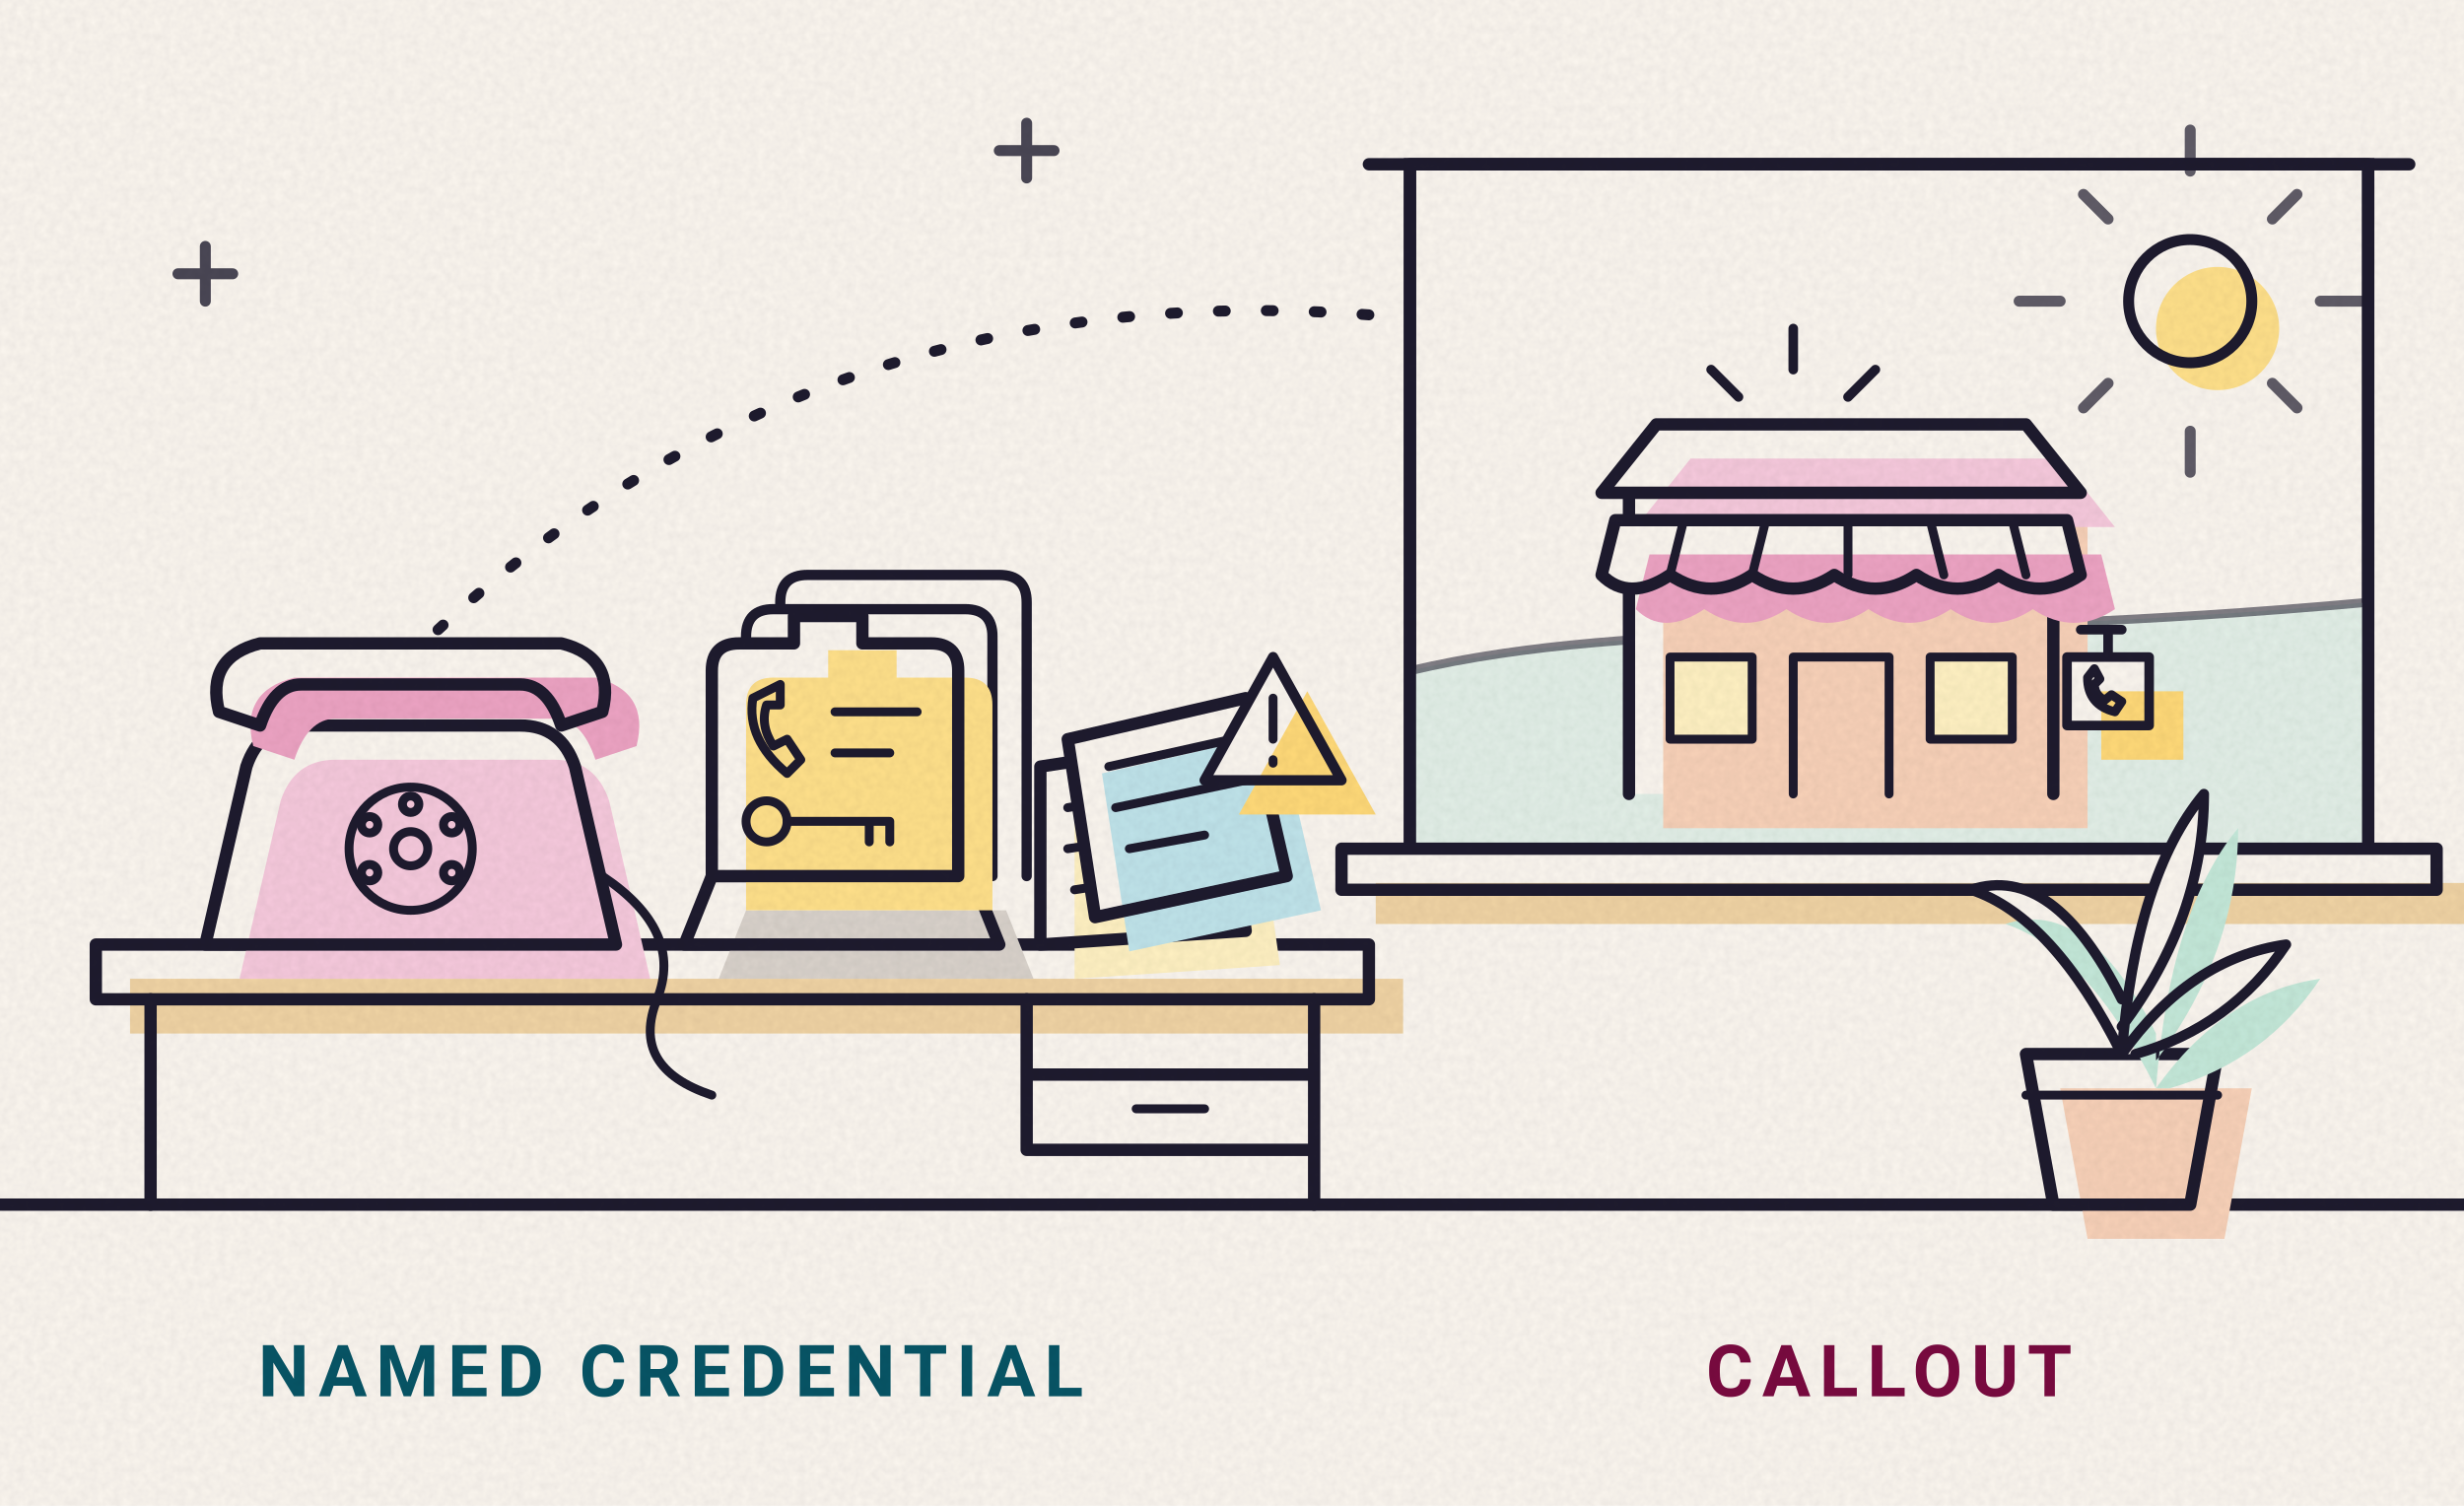
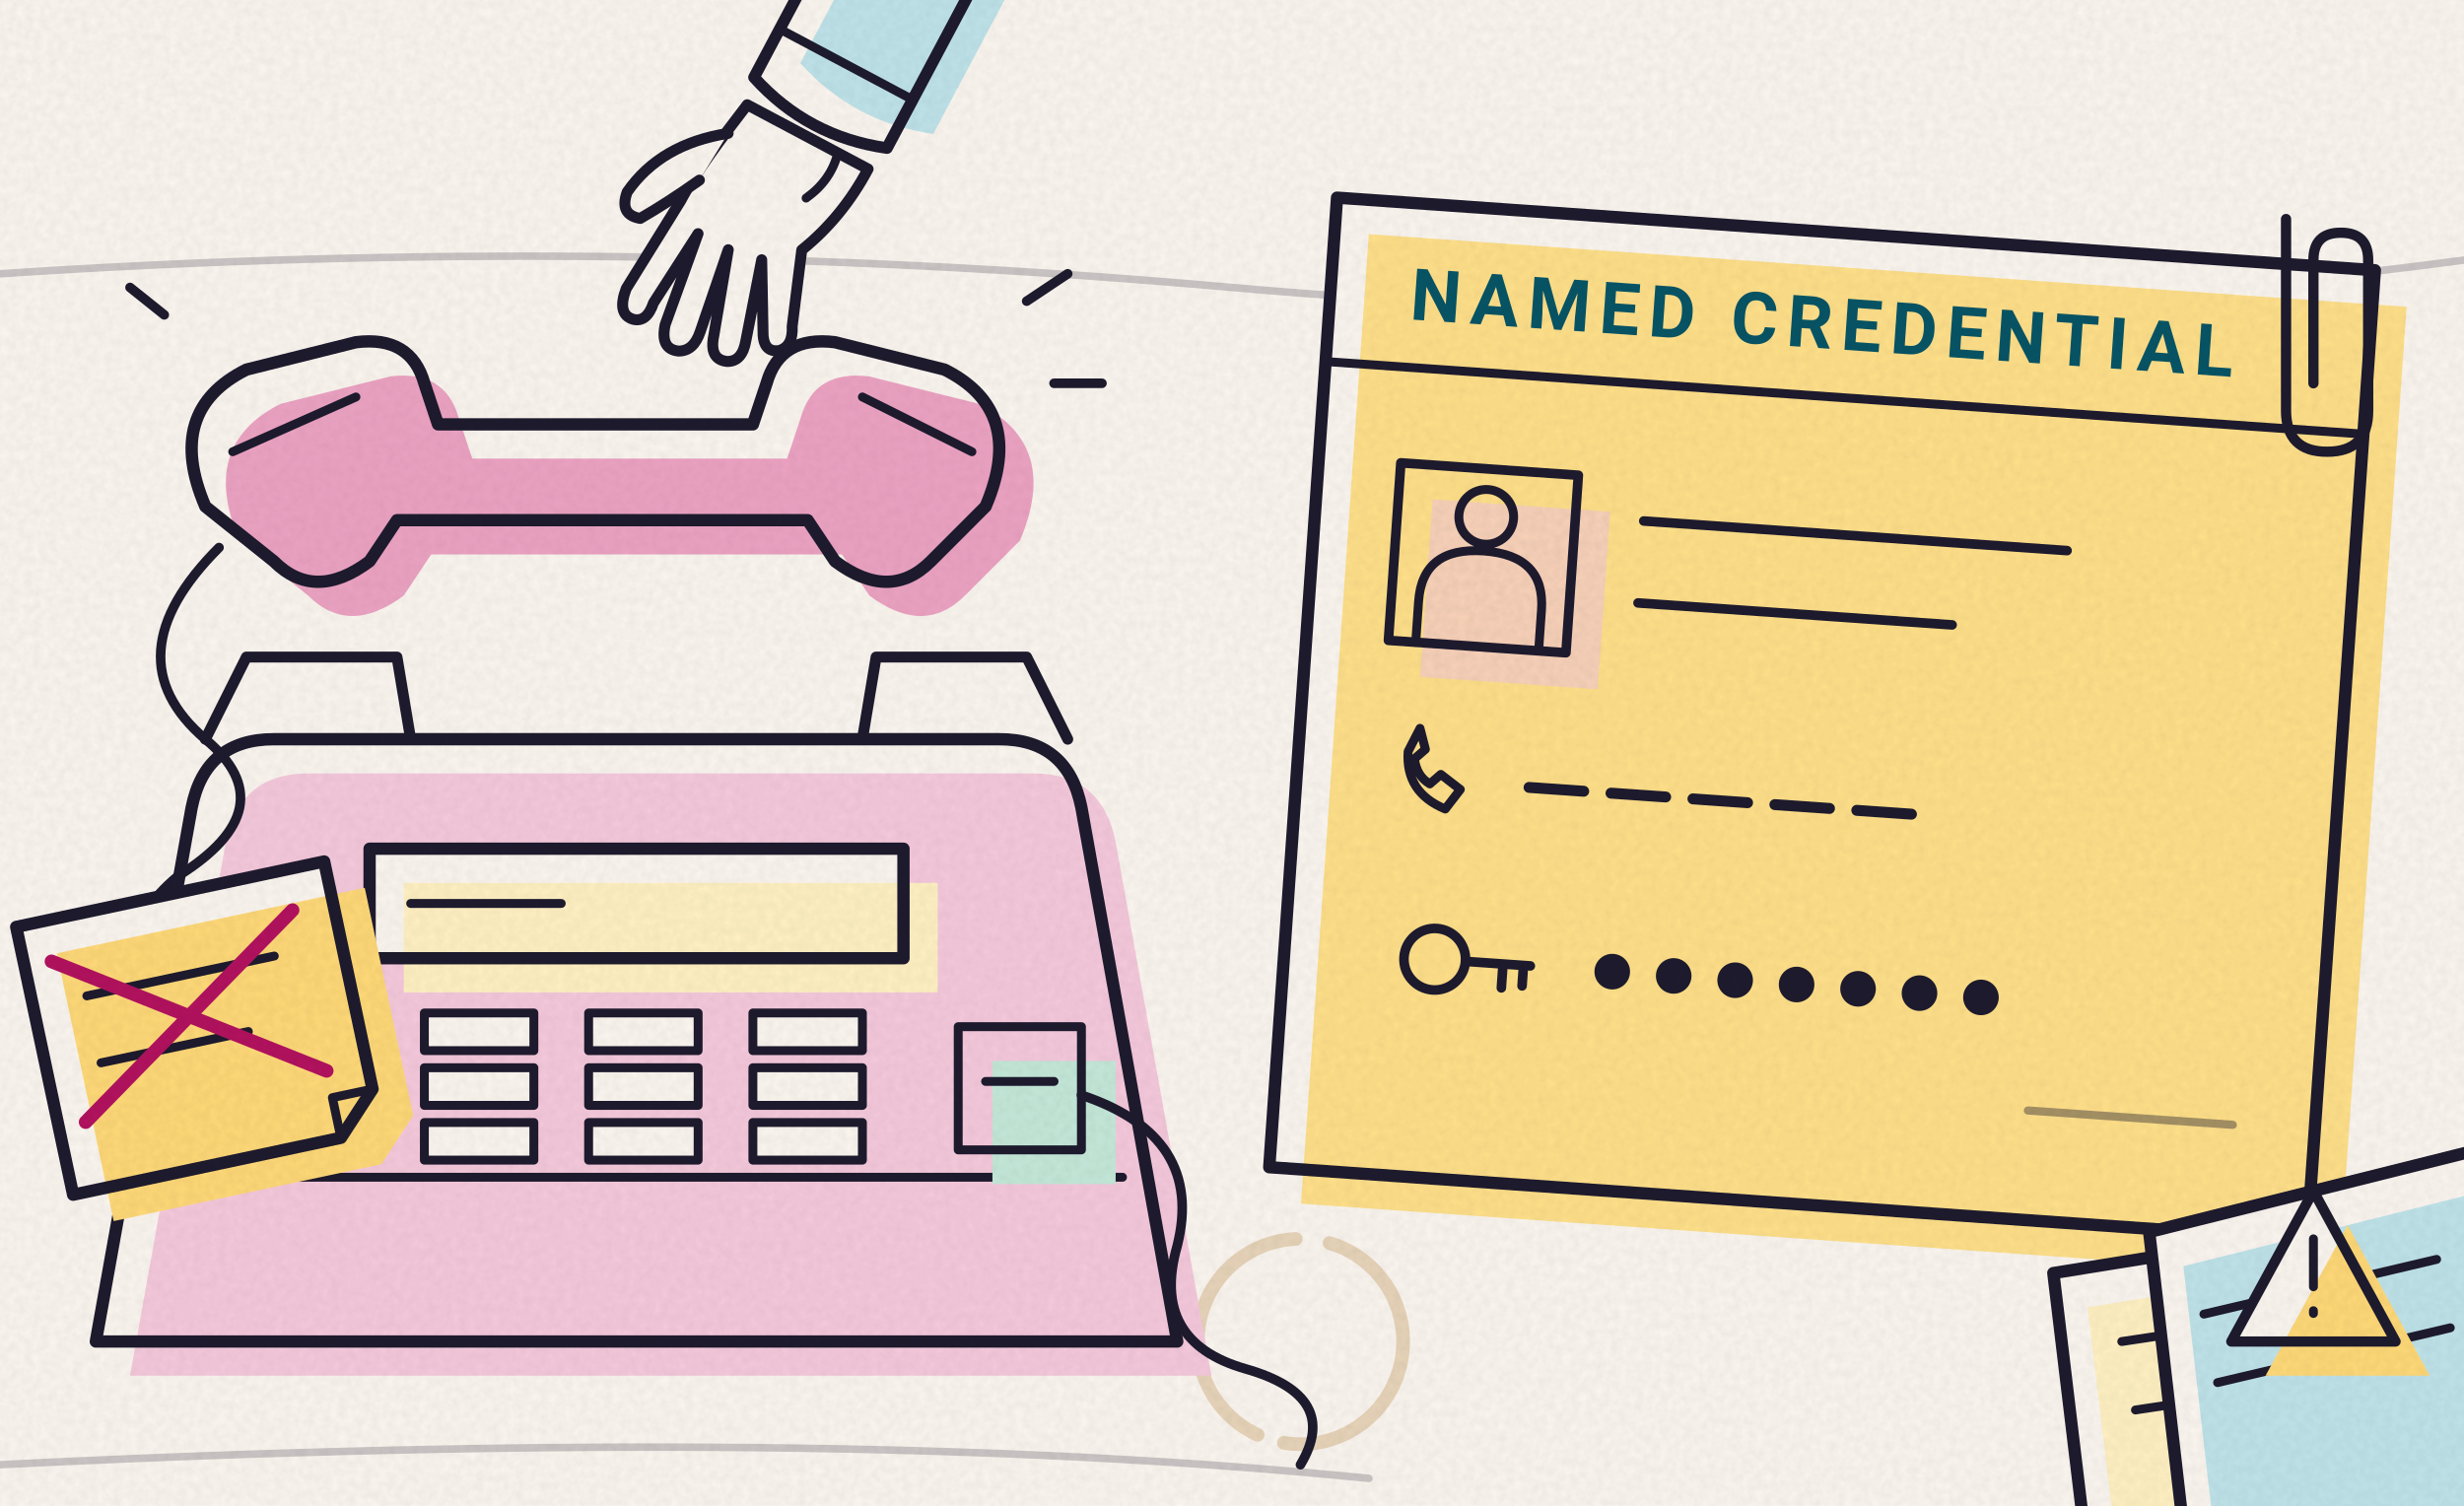
<svg xmlns="http://www.w3.org/2000/svg" xmlns:xlink="http://www.w3.org/1999/xlink" viewBox="0 0 360 220">
  <defs>
    <filter id="ph-grain" x="0" y="0" width="100%" height="100%">
      <feTurbulence type="fractalNoise" baseFrequency=".85" numOctaves="2" stitchTiles="stitch" />
      <feColorMatrix values="0 0 0 0 0  0 0 0 0 0  0 0 0 0 0  0 0 0 .06 0" />
    </filter>
    <g id="ph-s1">
-       <path d="M206 24 H346 V124 H206Z" />
+       <path d="M190 34 H342 V176 H190Z" />
    </g>
    <g id="ph-s2">
-       <path d="M238 116 V70 H300 V116" />
+       <path d="M202 72 h26 v26 h-26z" />
    </g>
    <g id="ph-s3">
-       <path d="M234 72 L242 62 H296 L304 72Z" />
+       <path d="M334 32 V60 Q334 66 340 66 Q346 66 346 60 V38 Q346 34 342 34 Q338 34 338 38 V56" />
    </g>
    <g id="ph-s4">
-       <path d="M236 76 H302 L304 84 Q298 88 292 84 Q286 88 280 84 Q274 88 268 84 Q262 88 256 84 Q250 88 244 84 Q238 88 234 84Z" />
+       <path d="M14 196 L28 118 Q30 108 40 108 H146 Q156 108 158 118 L172 196Z" />
    </g>
    <g id="ph-s5">
-       <path d="M200 24 H352" />
+       <path d="M54 124 H132 V140 H54Z" />
    </g>
    <g id="ph-s6">
-       <path d="M196 124 H356 V130 H196Z" />
+       <path d="M140 150 h18 v18 h-18z" />
    </g>
    <g id="ph-s7">
-       <path d="M300 176 L296 154 H324 L320 176Z" />
+       <path d="M30 108 L36 96 H58 L60 108 M126 108 L128 96 H150 L156 108" />
    </g>
    <g id="ph-s8">
-       <path d="M310 154 Q300 134 288 130 Q300 126 310 146 M310 154 Q312 128 322 116 Q322 134 310 150 M310 154 Q320 140 334 138 Q326 150 312 154" />
+       <path d="M30 74 Q24 60 36 54 L52 50 Q60 49 62 56 L64 62 H110 L112 56 Q114 49 122 50 L138 54 Q150 60 144 74 L136 82 Q130 88 122 82 L118 76 H58 L54 82 Q46 88 40 82Z" />
    </g>
    <g id="ph-s9">
-       <path d="M302 96 h12 v10 h-12z" />
+       <path d="M4 -11 H60 V11 H4 Q0 0 4 -11Z" />
    </g>
    <g id="ph-s10">
-       <path d="M14 138 H200 V146 H14Z" />
+       <path d="M0 -10 C-6 -11 -12 -12 -17 -12 L-32 -13 Q-36 -12.5 -35.5 -10 Q-35 -8 -32 -8.5 L-20 -7.5 L-34 -5.5 Q-37.5 -4.5 -36.5 -2 Q-35.5 0 -32.5 -0.5 L-20 -2.5 L-32 1.5 Q-35.5 2.5 -34.5 5 Q-33.5 7 -30.5 6 L-19 2.5 L-28 7.5 Q-31 9 -29.5 11 Q-28 12.5 -25.5 11 L-15 7 Q-8 10 0 10Z" />
    </g>
    <g id="ph-s11">
-       <path d="M22 146 V176 M192 146 V176 M150 146 V168 H192 M150 157 H192" />
+       <path d="M-5 -10.5 Q-11 -18.5 -19.5 -19.5 Q-23 -19 -22 -16 Q-18 -13.5 -13 -11" />
    </g>
    <g id="ph-s12">
-       <path d="M30 138 L36 112 Q38 106 44 106 H76 Q82 106 84 112 L90 138Z" />
+       <path d="M40 10 H86 V44 L80 50 H40Z" />
    </g>
    <g id="ph-s13">
-       <path d="M32 104 Q30 96 38 94 H82 Q90 96 88 104 L82 106 Q80 100 76 100 H44 Q40 100 38 106Z" />
+       <path d="M300 186 L362 176 L366 230 L306 236Z" />
    </g>
    <g id="ph-s14">
-       <path d="M100 138 L104 128 H142 L146 138Z" />
+       <path d="M314 180 L362 168 L370 226 L320 232Z" />
    </g>
    <g id="ph-s15">
-       <path d="M114 128 V88 Q114 84 118 84 H146 Q150 84 150 88 V128" />
-     </g>
-     <g id="ph-s16">
-       <path d="M109 128 V93 Q109 89 113 89 H141 Q145 89 145 93 V128" />
-     </g>
-     <g id="ph-s17">
-       <path d="M104 128 V98 Q104 94 108 94 H116 V90 H126 V94 H136 Q140 94 140 98 V128Z" />
-     </g>
-     <g id="ph-s18">
-       <path d="M152 138 V112 L178 108 L182 136Z" />
-     </g>
-     <g id="ph-s19">
-       <path d="M156 108 L182 102 L188 128 L160 134Z" />
-     </g>
-     <g id="ph-s20">
-       <path d="M186 96 L196 114 H176Z" />
+       <path d="M326 196 L338 174 L350 196Z" />
    </g>
  </defs>
  <rect width="360" height="220" fill="#FBF6EF" />
-   <use xlink:href="#ph-s1" fill="#FBF6EF" />
-   <g fill="none" stroke="#1E1B2E" stroke-linejoin="round" stroke-linecap="round" stroke-width="1.8">
-     <use xlink:href="#ph-s1" />
-   </g>
-   <path d="M206 98 C240 90 280 94 346 88 V124 H206Z" fill="#E2EFE7" />
-   <path d="M206 98 C240 90 280 94 346 88" fill="none" stroke="#1E1B2E" stroke-linejoin="round" stroke-linecap="round" stroke-width="1.3" opacity=".55" />
-   <g transform="translate(0 0)">
-     <use xlink:href="#ph-s2" fill="#FBF6EF" />
-     <use xlink:href="#ph-s2" transform="translate(5 5)" fill="#F8D1B8" />
-     <g fill="none" stroke="#1E1B2E" stroke-linejoin="round" stroke-linecap="round" stroke-width="1.8">
-       <use xlink:href="#ph-s2" />
-       <g stroke-width="1.3">
-         <path d="M262 116 V96 H276 V116" />
-         <path d="M244 96 H256 V108 H244Z" fill="#FFF1C2" />
-         <path d="M282 96 H294 V108 H282Z" fill="#FFF1C2" />
+   <g stroke-linejoin="round" stroke-linecap="round">
+     <path d="M0 40 Q90 34 180 42 T360 38 M0 214 Q120 208 200 216" fill="none" stroke="#1E1B2E" stroke-width="1.1" opacity=".22" />
+     <circle cx="190" cy="196" r="15" fill="none" stroke="#B9823A" stroke-width="2" opacity=".3" stroke-dasharray="26 4 40 5" />
+     <g transform="rotate(4 266 108)">
+       <use xlink:href="#ph-s1" fill="#FBF6EF" />
+       <use xlink:href="#ph-s1" transform="translate(5 5)" fill="#FFE08A" />
+       <g fill="none" stroke="#1E1B2E" stroke-width="1.8">
+         <use xlink:href="#ph-s1" />
+         <g stroke-width="1.3">
+           <path d="M190 58 H342" />
+         </g>
      </g>
+       <text x="262" y="51" font-family="system-ui,-apple-system,Segoe UI,Roboto,sans-serif" font-size="10.5" font-weight="700" letter-spacing="1.3" text-anchor="middle" fill="#075566">NAMED CREDENTIAL</text>
+       <use xlink:href="#ph-s2" transform="translate(5 5)" fill="#F8D1B8" />
+       <g fill="none" stroke="#1E1B2E" stroke-width="1.4">
+         <use xlink:href="#ph-s2" />
+         <g stroke-width="1.3">
+           <path d="M206 98 V92 Q206 84 215 84 Q224 84 224 92 V98 M211 79 a4 4 0 1 0 8 0 a4 4 0 1 0 -8 0" />
+         </g>
+       </g>
+       <path d="M238 78 H300 M238 90 H284" fill="none" stroke="#1E1B2E" stroke-width="1.4" />
+       <path d="M206 114 q0 6 6 8 l2 -3 l-3 -2 l-1.5 1.5 q-2 -1 -2.5 -3.5 l1.5 -1.5 l-1 -3z" fill="none" stroke="#1E1B2E" stroke-width="1.3" />
+       <path d="M224 118 h8 M236 118 h8 M248 118 h8 M260 118 h8 M272 118 h8" fill="none" stroke="#1E1B2E" stroke-width="1.6" />
+       <circle cx="212" cy="144" r="4.5" fill="none" stroke="#1E1B2E" stroke-width="1.4" />
+       <path d="M216.5 144 H226 M222 144 v3.5 M225 144 v3" fill="none" stroke="#1E1B2E" stroke-width="1.4" />
+       <g fill="#1E1B2E">
+         <circle cx="238" cy="144" r="2.6" />
+         <circle cx="247" cy="144" r="2.6" />
+         <circle cx="256" cy="144" r="2.6" />
+         <circle cx="265" cy="144" r="2.6" />
+         <circle cx="274" cy="144" r="2.6" />
+         <circle cx="283" cy="144" r="2.6" />
+         <circle cx="292" cy="144" r="2.6" />
+       </g>
+       <path d="M300 160 h30" fill="none" stroke="#1E1B2E" stroke-width="1.2" opacity=".4" />
    </g>
-     <use xlink:href="#ph-s3" fill="#FBF6EF" />
-     <use xlink:href="#ph-s3" transform="translate(5 5)" fill="#F6C9DC" />
-     <g fill="none" stroke="#1E1B2E" stroke-linejoin="round" stroke-linecap="round" stroke-width="1.8">
+     <g fill="none" stroke="#1E1B2E" stroke-width="1.5">
      <use xlink:href="#ph-s3" />
    </g>
    <use xlink:href="#ph-s4" fill="#FBF6EF" />
-     <use xlink:href="#ph-s4" transform="translate(5 5)" fill="#EDA3C3" />
-     <g fill="none" stroke="#1E1B2E" stroke-linejoin="round" stroke-linecap="round" stroke-width="1.8">
+     <use xlink:href="#ph-s4" transform="translate(5 5)" fill="#F6C9DC" />
+     <g fill="none" stroke="#1E1B2E" stroke-width="1.8">
      <use xlink:href="#ph-s4" />
      <g stroke-width="1.3">
-         <path d="M246 76 L244 84 M258 76 L256 84 M270 76 V84 M282 76 L284 84 M294 76 L296 84" />
+         <path d="M22 172 H164" />
+       </g>
+     </g>
+     <use xlink:href="#ph-s5" fill="#FBF6EF" />
+     <use xlink:href="#ph-s5" transform="translate(5 5)" fill="#FFF1C2" />
+     <g fill="none" stroke="#1E1B2E" stroke-width="1.8">
+       <use xlink:href="#ph-s5" />
+       <g stroke-width="1.3">
+         <path d="M60 132 h22" />
+       </g>
+     </g>
+     <path d="M62 148 h16 v5.5 h-16z" fill="#FBF6EF" stroke="#1E1B2E" stroke-width="1.3" />
+     <path d="M86 148 h16 v5.5 h-16z" fill="#FBF6EF" stroke="#1E1B2E" stroke-width="1.3" />
+     <path d="M110 148 h16 v5.5 h-16z" fill="#FBF6EF" stroke="#1E1B2E" stroke-width="1.3" />
+     <path d="M62 156 h16 v5.5 h-16z" fill="#FBF6EF" stroke="#1E1B2E" stroke-width="1.3" />
+     <path d="M86 156 h16 v5.5 h-16z" fill="#FBF6EF" stroke="#1E1B2E" stroke-width="1.3" />
+     <path d="M110 156 h16 v5.5 h-16z" fill="#FBF6EF" stroke="#1E1B2E" stroke-width="1.3" />
+     <path d="M62 164 h16 v5.5 h-16z" fill="#FBF6EF" stroke="#1E1B2E" stroke-width="1.3" />
+     <path d="M86 164 h16 v5.5 h-16z" fill="#FBF6EF" stroke="#1E1B2E" stroke-width="1.3" />
+     <path d="M110 164 h16 v5.5 h-16z" fill="#FBF6EF" stroke="#1E1B2E" stroke-width="1.3" />
+     <use xlink:href="#ph-s6" transform="translate(5 5)" fill="#C4E8D9" />
+     <g fill="none" stroke="#1E1B2E" stroke-width="1.3">
+       <use xlink:href="#ph-s6" />
+       <g stroke-width="1.3">
+         <path d="M144 158 h10" />
+       </g>
+     </g>
+     <g fill="none" stroke="#1E1B2E" stroke-width="1.6">
+       <use xlink:href="#ph-s7" />
+     </g>
+     <path d="M158 160 Q176 166 172 182 Q168 196 182 200 Q196 204 190 214" fill="none" stroke="#1E1B2E" stroke-width="1.4" />
+     <use xlink:href="#ph-s8" fill="#FBF6EF" />
+     <use xlink:href="#ph-s8" transform="translate(5 5)" fill="#EDA3C3" />
+     <g fill="none" stroke="#1E1B2E" stroke-width="1.8">
+       <use xlink:href="#ph-s8" />
+       <g stroke-width="1.3">
+         <path d="M34 66 L52 58 M126 58 L142 66" />
+       </g>
+     </g>
+     <path d="M32 80 Q16 96 30 108 Q42 118 26 128 Q14 138 24 150" fill="none" stroke="#1E1B2E" stroke-width="1.4" />
+     <g transform="translate(118 20) rotate(-62) scale(1.0)">
+       <use xlink:href="#ph-s9" fill="#FBF6EF" />
+       <use xlink:href="#ph-s9" transform="translate(5 5)" fill="#BFE3EA" />
+       <g fill="none" stroke="#1E1B2E" stroke-width="1.7">
+         <use xlink:href="#ph-s9" />
+         <g stroke-width="1.3">
+           <path d="M12 -11 V11" />
+         </g>
+       </g>
+       <use xlink:href="#ph-s10" fill="#FBF6EF" />
+       <g fill="none" stroke="#1E1B2E" stroke-width="1.6">
+         <use xlink:href="#ph-s10" />
+         <g stroke-width="1.3">
+           <path d="M-8 4 Q-4 6 0 5" />
+         </g>
+       </g>
+       <use xlink:href="#ph-s11" fill="#FBF6EF" />
+       <g fill="none" stroke="#1E1B2E" stroke-width="1.6">
+         <use xlink:href="#ph-s11" />
+       </g>
+     </g>
+     <path d="M150 44 l6 -4 M154 56 l7 0 M24 46 l-5 -4" fill="none" stroke="#1E1B2E" stroke-width="1.4" />
+     <g transform="translate(-34 120) rotate(-12 64 30)">
+       <use xlink:href="#ph-s12" fill="#FBF6EF" />
+       <use xlink:href="#ph-s12" transform="translate(5 5)" fill="#FFD978" />
+       <g fill="none" stroke="#1E1B2E" stroke-width="1.8">
+         <use xlink:href="#ph-s12" />
+         <g stroke-width="1.3">
+           <path d="M48 22 H76 M48 32 H70 M80 50 V44 H86" />
+         </g>
+       </g>
+       <path d="M44 16 L80 40 M80 16 L44 40" fill="none" stroke="#B3125F" stroke-width="2" stroke-linecap="round" />
+     </g>
+     <use xlink:href="#ph-s13" fill="#FBF6EF" />
+     <use xlink:href="#ph-s13" transform="translate(5 5)" fill="#FFF1C2" />
+     <g fill="none" stroke="#1E1B2E" stroke-width="1.8">
+       <use xlink:href="#ph-s13" />
+       <g stroke-width="1.3">
+         <path d="M310 196 L350 190 M312 206 L352 200" />
+       </g>
+     </g>
+     <use xlink:href="#ph-s14" fill="#FBF6EF" />
+     <use xlink:href="#ph-s14" transform="translate(5 5)" fill="#BFE3EA" />
+     <g fill="none" stroke="#1E1B2E" stroke-width="1.8">
+       <use xlink:href="#ph-s14" />
+       <g stroke-width="1.3">
+         <path d="M322 192 L356 184 M324 202 L358 194" />
+       </g>
+     </g>
+     <use xlink:href="#ph-s15" fill="#FBF6EF" />
+     <use xlink:href="#ph-s15" transform="translate(5 5)" fill="#FFD978" />
+     <g fill="none" stroke="#1E1B2E" stroke-width="1.5">
+       <use xlink:href="#ph-s15" />
+       <g stroke-width="1.3">
+         <path d="M338 181 V188 M338 191.5 v.4" />
      </g>
    </g>
  </g>
-   <circle cx="324" cy="48" r="9" fill="#FFE08A" />
-   <g fill="none" stroke="#1E1B2E" stroke-linejoin="round" stroke-linecap="round" stroke-width="1.6">
-     <circle cx="320" cy="44" r="9" />
-     <path opacity=".7" d="M320 25 V19 M320 63 V69 M301 44 H295 M339 44 H345 M308.0 32.0 L304.4 28.4 M332.0 32.0 L335.6 28.4 M308.0 56.0 L304.4 59.6 M332.0 56.0 L335.6 59.6" />
-   </g>
-   <path d="M318 66 l-4 4" fill="none" stroke="#1E1B2E" stroke-linejoin="round" stroke-linecap="round" stroke-width="0" />
-   <g fill="none" stroke="#1E1B2E" stroke-linejoin="round" stroke-linecap="round" stroke-width="1.8">
-     <use xlink:href="#ph-s5" />
-   </g>
-   <path d="M206 124 V24 H346 V124" fill="none" stroke="#1E1B2E" stroke-width="1.8" />
-   <use xlink:href="#ph-s6" fill="#FBF6EF" />
-   <use xlink:href="#ph-s6" transform="translate(5 5)" fill="#F0D3A4" />
-   <g fill="none" stroke="#1E1B2E" stroke-linejoin="round" stroke-linecap="round" stroke-width="1.8">
-     <use xlink:href="#ph-s6" />
-   </g>
-   <path d="M254 58 l-4 -4 M262 54 v-6 M270 58 l4 -4" fill="none" stroke="#1E1B2E" stroke-linejoin="round" stroke-linecap="round" stroke-width="1.4" />
-   <path d="M0 176 H360" stroke="#1E1B2E" stroke-width="1.8" />
-   <path d="" fill="none" stroke="#1E1B2E" stroke-linejoin="round" stroke-linecap="round" stroke-width="1.4" />
-   <use xlink:href="#ph-s7" fill="#FBF6EF" />
-   <use xlink:href="#ph-s7" transform="translate(5 5)" fill="#F8D1B8" />
-   <g fill="none" stroke="#1E1B2E" stroke-linejoin="round" stroke-linecap="round" stroke-width="1.8">
-     <use xlink:href="#ph-s7" />
-     <g stroke-width="1.3">
-       <path d="M296 160 H324" />
-     </g>
-   </g>
-   <use xlink:href="#ph-s8" fill="#FBF6EF" />
-   <use xlink:href="#ph-s8" transform="translate(5 5)" fill="#C4E8D9" />
-   <g fill="none" stroke="#1E1B2E" stroke-linejoin="round" stroke-linecap="round" stroke-width="1.5">
-     <use xlink:href="#ph-s8" />
-   </g>
-   <path d="M30 36 v8 M26 40 h8 M150 18 v8 M146 22 h8" fill="none" stroke="#1E1B2E" stroke-linejoin="round" stroke-linecap="round" stroke-width="1.6" opacity=".8" />
-   <path d="M304 92 h6 M308 92 v4" fill="none" stroke="#1E1B2E" stroke-linejoin="round" stroke-linecap="round" stroke-width="1.4" />
-   <use xlink:href="#ph-s9" fill="#FBF6EF" />
-   <use xlink:href="#ph-s9" transform="translate(5 5)" fill="#FFD978" />
-   <g fill="none" stroke="#1E1B2E" stroke-linejoin="round" stroke-linecap="round" stroke-width="1.4">
-     <use xlink:href="#ph-s9" />
-     <g stroke-width="1.3">
-       <path d="M305 99 q0 4 4 5 l1 -1.5 l-1.5 -1 l-1 .8 q-1.5 -.8 -1.5 -2.3 l.8 -.8 l-.8 -1.5z" />
-     </g>
-   </g>
-   <use xlink:href="#ph-s10" fill="#FBF6EF" />
-   <use xlink:href="#ph-s10" transform="translate(5 5)" fill="#F0D3A4" />
-   <g fill="none" stroke="#1E1B2E" stroke-linejoin="round" stroke-linecap="round" stroke-width="1.8">
-     <use xlink:href="#ph-s10" />
-   </g>
-   <g fill="none" stroke="#1E1B2E" stroke-linejoin="round" stroke-linecap="round" stroke-width="1.8">
-     <use xlink:href="#ph-s11" />
-     <g stroke-width="1.3">
-       <path d="M166 162 h10" />
-     </g>
-   </g>
-   <use xlink:href="#ph-s12" fill="#FBF6EF" />
-   <use xlink:href="#ph-s12" transform="translate(5 5)" fill="#F6C9DC" />
-   <g fill="none" stroke="#1E1B2E" stroke-linejoin="round" stroke-linecap="round" stroke-width="1.8">
-     <use xlink:href="#ph-s12" />
-     <g stroke-width="1.3">
-       <circle cx="60" cy="124" r="9" />
-       <circle cx="60" cy="124" r="2.5" />
-       <circle cx="60" cy="117.5" r="1.2" />
-       <circle cx="66" cy="120.5" r="1.2" />
-       <circle cx="66" cy="127.5" r="1.2" />
-       <circle cx="54" cy="120.5" r="1.2" />
-       <circle cx="54" cy="127.5" r="1.2" />
-     </g>
-   </g>
-   <use xlink:href="#ph-s13" fill="#FBF6EF" />
-   <use xlink:href="#ph-s13" transform="translate(5 5)" fill="#EDA3C3" />
-   <g fill="none" stroke="#1E1B2E" stroke-linejoin="round" stroke-linecap="round" stroke-width="1.8">
-     <use xlink:href="#ph-s13" />
-   </g>
-   <path d="M88 128 Q100 136 96 146 Q92 156 104 160" fill="none" stroke="#1E1B2E" stroke-linejoin="round" stroke-linecap="round" stroke-width="1.3" />
-   <use xlink:href="#ph-s14" fill="#FBF6EF" />
-   <use xlink:href="#ph-s14" transform="translate(5 5)" fill="#D9D2CB" />
-   <g fill="none" stroke="#1E1B2E" stroke-linejoin="round" stroke-linecap="round" stroke-width="1.8">
-     <use xlink:href="#ph-s14" />
-   </g>
-   <use xlink:href="#ph-s15" fill="#FBF6EF" />
-   <g fill="none" stroke="#1E1B2E" stroke-linejoin="round" stroke-linecap="round" stroke-width="1.5">
-     <use xlink:href="#ph-s15" />
-   </g>
-   <use xlink:href="#ph-s16" fill="#FBF6EF" />
-   <g fill="none" stroke="#1E1B2E" stroke-linejoin="round" stroke-linecap="round" stroke-width="1.5">
-     <use xlink:href="#ph-s16" />
-   </g>
-   <use xlink:href="#ph-s17" fill="#FBF6EF" />
-   <use xlink:href="#ph-s17" transform="translate(5 5)" fill="#FFE08A" />
-   <g fill="none" stroke="#1E1B2E" stroke-linejoin="round" stroke-linecap="round" stroke-width="1.8">
-     <use xlink:href="#ph-s17" />
-     <g stroke-width="1.3">
-       <path d="M110 102 Q109 108 115 113 L117 111 L115 108 L113 109 Q111 106 112 103 L114 103 L114 100Z" />
-       <path d="M122 104 H134 M122 110 H130" />
-       <circle cx="112" cy="120" r="3" />
-       <path d="M115 120 H130 M127 120 V123 M130 120 V123" />
-     </g>
-   </g>
-   <use xlink:href="#ph-s18" fill="#FBF6EF" />
-   <use xlink:href="#ph-s18" transform="translate(5 5)" fill="#FFF1C2" />
-   <g fill="none" stroke="#1E1B2E" stroke-linejoin="round" stroke-linecap="round" stroke-width="1.8">
-     <use xlink:href="#ph-s18" />
-     <g stroke-width="1.3">
-       <path d="M156 118 L174 115 M156 124 L176 121 M157 130 L170 128" />
-     </g>
-   </g>
-   <use xlink:href="#ph-s19" fill="#FBF6EF" />
-   <use xlink:href="#ph-s19" transform="translate(5 5)" fill="#BFE3EA" />
-   <g fill="none" stroke="#1E1B2E" stroke-linejoin="round" stroke-linecap="round" stroke-width="1.8">
-     <use xlink:href="#ph-s19" />
-     <g stroke-width="1.3">
-       <path d="M162 112 L180 108 M163 118 L182 114 M165 124 L176 122" />
-     </g>
-   </g>
-   <use xlink:href="#ph-s20" fill="#FBF6EF" />
-   <use xlink:href="#ph-s20" transform="translate(5 5)" fill="#FFD978" />
-   <g fill="none" stroke="#1E1B2E" stroke-linejoin="round" stroke-linecap="round" stroke-width="1.5">
-     <use xlink:href="#ph-s20" />
-     <g stroke-width="1.3">
-       <path d="M186 102 V108 M186 111 v.5" />
-     </g>
-   </g>
-   <path d="M64 92 Q120 40 200 46" fill="none" stroke="#1E1B2E" stroke-linejoin="round" stroke-linecap="round" stroke-width="1.6" stroke-dasharray="1 6" />
-   <path d="M110 70 l4 -1 M140 56 l4 -1" fill="none" stroke="#1E1B2E" stroke-linejoin="round" stroke-linecap="round" stroke-width="0" />
-   <g font-family="system-ui,-apple-system,Segoe UI,Roboto,sans-serif" font-size="10.5" font-weight="700" letter-spacing="1.3" text-anchor="middle">
-     <text x="98" y="204" fill="#075566">NAMED CREDENTIAL</text>
-     <text x="276" y="204" fill="#7A0A40">CALLOUT</text>
-   </g>
  <rect width="360" height="220" filter="url(#ph-grain)" />
</svg>
